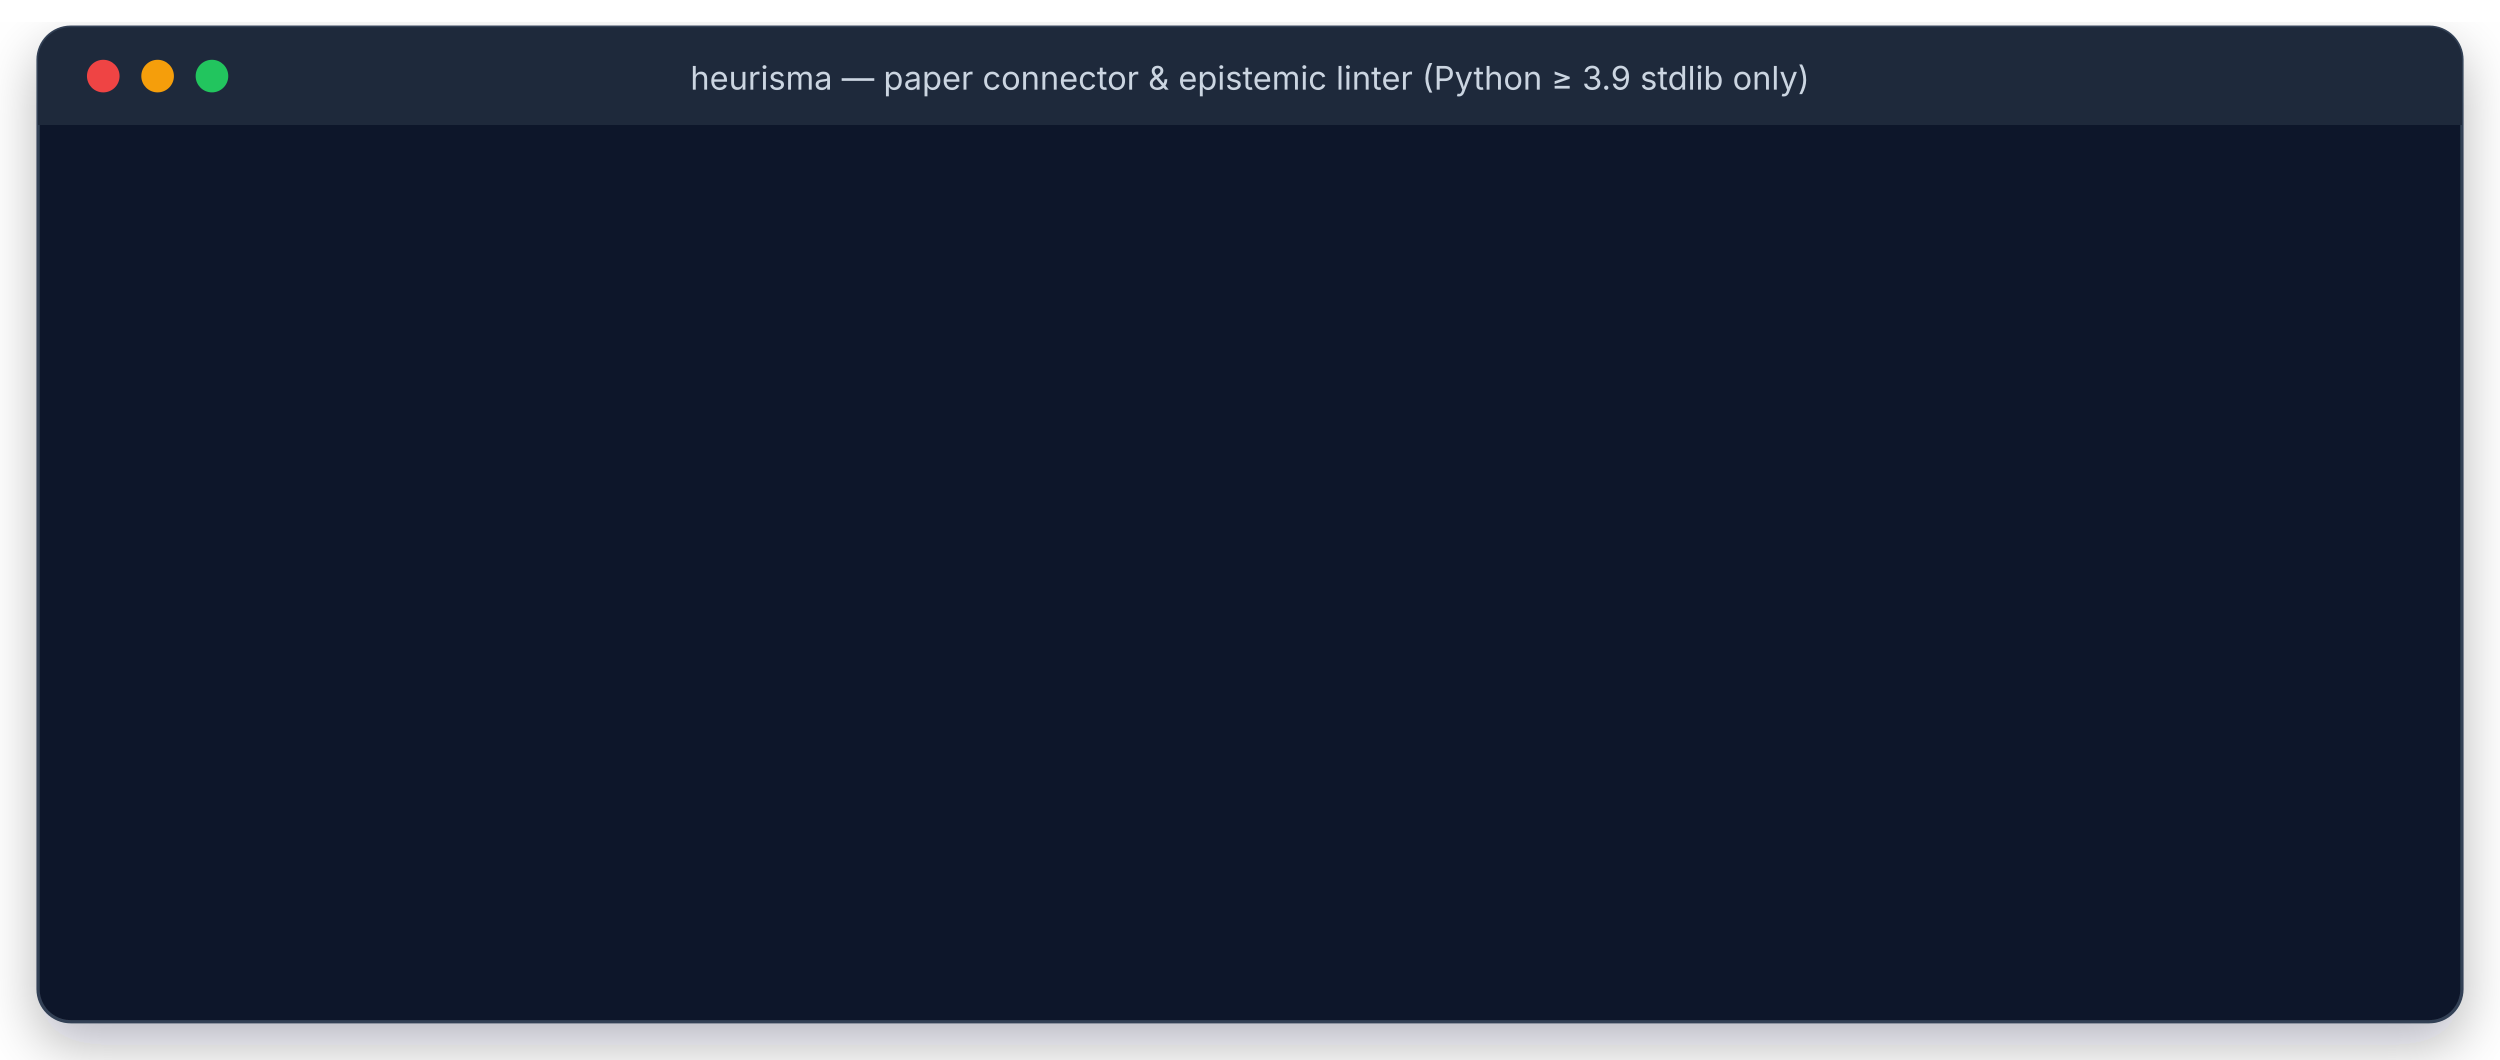
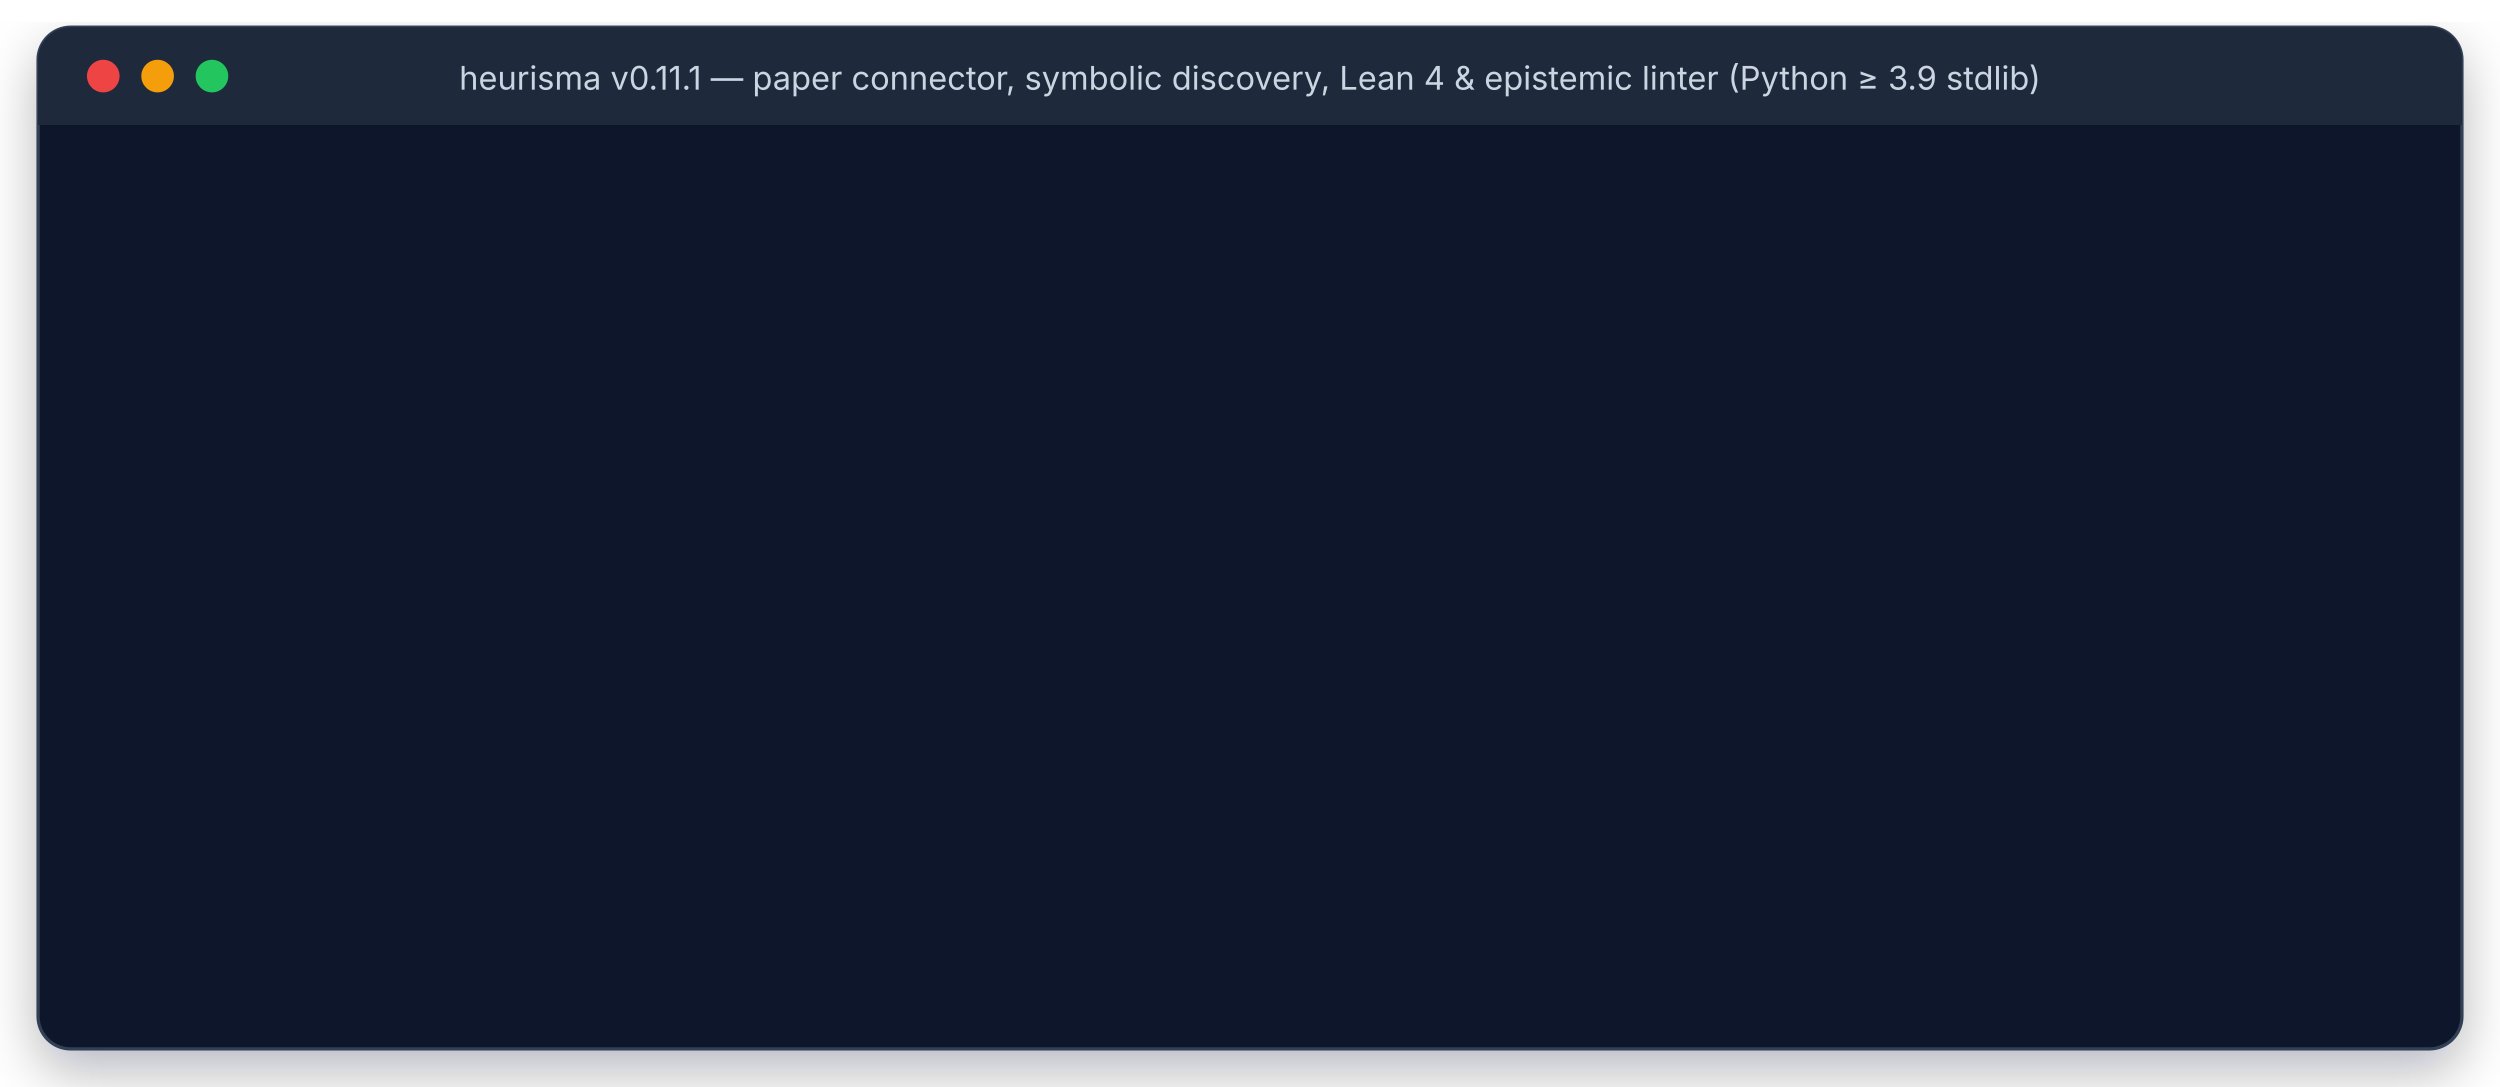
- <svg xmlns="http://www.w3.org/2000/svg" viewBox="0 0 920 390" width="920" height="390" role="img" aria-label="Heurisma CLI animated demo showing preprint Tier 1 refusal, HARKing and untraced number detection, and strict reproducible validation passing">
+ <svg xmlns="http://www.w3.org/2000/svg" viewBox="0 0 920 400" width="920" height="400" role="img" aria-label="Heurisma v0.11.1 CLI animated demo showing preprint Tier 1 refusal, Buckingham Pi &amp; epistemic linter diagnostics, and strict reproducible Level 3 exoplanet validation passing">
  <defs>
    <filter id="termShadow" x="-3%" y="-4%" width="106%" height="110%">
      <feDropShadow dx="0" dy="8" stdDeviation="10" flood-color="#020617" flood-opacity="0.28" />
    </filter>
    <style>
-       .mono { font-family: ui-monospace, SFMono-Regular, Menlo, Monaco, Consolas, monospace; font-size: 13.5px; }
+       .mono { font-family: ui-monospace, SFMono-Regular, Menlo, Monaco, Consolas, monospace; font-size: 13.2px; }
      .dim { fill: #94a3b8; }
      .cmd { fill: #f8fafc; font-weight: 600; }
      .prompt { fill: #38bdf8; font-weight: 700; }
      .err { fill: #f87171; }
      .warn { fill: #fbbf24; }
      .ok { fill: #4ade80; font-weight: 600; }
      .code { fill: #c084fc; font-weight: 700; }

-       /* 12s smooth loop revealing each step */
      .s1 { opacity: 0; animation: show1 12s infinite; }
      .s2 { opacity: 0; animation: show2 12s infinite; }
      .s3 { opacity: 0; animation: show3 12s infinite; }
      .s4 { opacity: 0; animation: show4 12s infinite; }
      .s5 { opacity: 0; animation: show5 12s infinite; }
      .s6 { opacity: 0; animation: show6 12s infinite; }
      .cursor { animation: blink 1s step-end infinite; }

      @keyframes show1 { 0%, 2% { opacity: 0; } 5%, 94% { opacity: 1; } 98%, 100% { opacity: 0; } }
      @keyframes show2 { 0%, 14% { opacity: 0; } 17%, 94% { opacity: 1; } 98%, 100% { opacity: 0; } }
      @keyframes show3 { 0%, 30% { opacity: 0; } 33%, 94% { opacity: 1; } 98%, 100% { opacity: 0; } }
      @keyframes show4 { 0%, 44% { opacity: 0; } 47%, 94% { opacity: 1; } 98%, 100% { opacity: 0; } }
      @keyframes show5 { 0%, 62% { opacity: 0; } 65%, 94% { opacity: 1; } 98%, 100% { opacity: 0; } }
      @keyframes show6 { 0%, 74% { opacity: 0; } 77%, 94% { opacity: 1; } 98%, 100% { opacity: 0; } }
      @keyframes blink { 0%, 50% { opacity: 1; } 51%, 100% { opacity: 0; } }
    </style>
  </defs>
-   <rect x="14" y="10" width="892" height="366" rx="12" fill="#0f172a" stroke="#334155" stroke-width="1.2" filter="url(#termShadow)" />
+   <rect x="14" y="10" width="892" height="376" rx="12" fill="#0f172a" stroke="#334155" stroke-width="1.2" filter="url(#termShadow)" />
  <path d="M26 10 h868 a12 12 0 0 1 12 12 v24 h-892 v-24 a12 12 0 0 1 12 -12 z" fill="#1e293b" />
  <circle cx="38" cy="28" r="6" fill="#ef4444" />
  <circle cx="58" cy="28" r="6" fill="#f59e0b" />
  <circle cx="78" cy="28" r="6" fill="#22c55e" />
-   <text x="460" y="33" text-anchor="middle" font-family="system-ui, -apple-system, sans-serif" font-size="12" fill="#cbd5e1">heurisma — paper connector &amp; epistemic linter (Python ≥ 3.9 stdlib only)</text>
+   <text x="460" y="33" text-anchor="middle" font-family="system-ui, -apple-system, sans-serif" font-size="12" fill="#cbd5e1">heurisma v0.11.1 — paper connector, symbolic discovery, Lean 4 &amp; epistemic linter (Python ≥ 3.9 stdlib)</text>
  <g class="s1">
    <text x="32" y="76" class="mono">
      <tspan class="prompt">$</tspan>
-       <tspan class="cmd">python3 -B scripts/papers.py cite arxiv:2401.08922 --tier "Tier 1"</tspan>
+       <tspan class="cmd">python3 -B scripts/papers.py cite 10.48550/arXiv.2310.16733 --tier "Tier 1"</tspan>
    </text>
  </g>
  <g class="s2">
    <text x="32" y="100" class="mono err">✗ Error: work_type 'preprint' cannot be cited as Tier 1 (max Tier 2).</text>
    <text x="32" y="120" class="mono dim">  # Objective ceiling enforced before the row can enter appendix/sources.csv</text>
  </g>
  <g class="s3">
    <text x="32" y="158" class="mono">
      <tspan class="prompt">$</tspan>
      <tspan class="cmd">python3 -B scripts/validate_report.py draft/report.md --level 3 --strict</tspan>
    </text>
  </g>
  <g class="s4">
    <text x="32" y="182" class="mono err">✗ <tspan class="code">[P2-PREREG]</tspan> H1 contains rounded computed figures (31, 4.5; possible HARKing)</text>
-     <text x="32" y="204" class="mono err">✗ <tspan class="code">[P1-UNTRACED-NUM]</tspan> Section 4 table statistic '93.6%' absent from output.txt / numbers.json</text>
-     <text x="32" y="226" class="mono warn">! <tspan class="code">[GATE-DISP]</tspan> Reviewer #2 raised 4 critiques; Disposition Table resolves only 3</text>
+     <text x="32" y="204" class="mono err">✗ <tspan class="code">[P4-CONJECTURE]</tspan> Matrix row tags unproved symbolic conjecture as [Strong] on discovery data</text>
+     <text x="32" y="226" class="mono warn">! <tspan class="code">[P4-LEAN]</tspan> formal proof status=unverified_no_toolchain capped at Tier 3 ([Preliminary])</text>
  </g>
  <g class="s5">
    <text x="32" y="266" class="mono">
      <tspan class="prompt">$</tspan>
-       <tspan class="cmd">python3 -B scripts/validate_report.py examples/level3-emergence-in-physics/report.md \</tspan>
+       <tspan class="cmd">python3 -B scripts/validate_report.py examples/level3-exoplanet-scaling/report.md \</tspan>
    </text>
-     <text x="52" y="286" class="mono cmd">--level 3 --html examples/level3-emergence-in-physics/report.html --strict --reproduce</text>
+     <text x="52" y="286" class="mono cmd">--level 3 --html .../report.html --strict --reproduce --reproduce-lean</text>
  </g>
  <g class="s6">
-     <text x="32" y="314" class="mono ok">✓ Heurisma report validation PASSED (Level 3 · 0 errors, 0 warnings)</text>
-     <text x="32" y="336" class="mono dim">  3 subagent gates · 13 verified papers · 1D/2D Ising analysis.py reproduced byte-for-byte</text>
-     <text x="32" y="358" class="mono">
-       <tspan class="ok">✓ 54/54 adversarial mutations caught</tspan>
-       <tspan class="dim">· 610/610 tests · Ubuntu / macOS / Windows</tspan>
+     <text x="32" y="314" class="mono ok">✓ Heurisma report validation PASSED (v0.11.1 · Level 3 · 0 errors, 0 warnings)</text>
+     <text x="32" y="336" class="mono dim">  1,244 NASA exoplanets · Buckingham Π · Lean 4 kernel-verified (propext) · 3 gates</text>
+     <text x="32" y="360" class="mono">
+       <tspan class="ok">✓ 64/64 adversarial mutations caught</tspan>
+       <tspan class="dim">· 779/779 tests · Ubuntu / macOS / Windows</tspan>
      <tspan class="prompt cursor">▌</tspan>
    </text>
  </g>
</svg>
